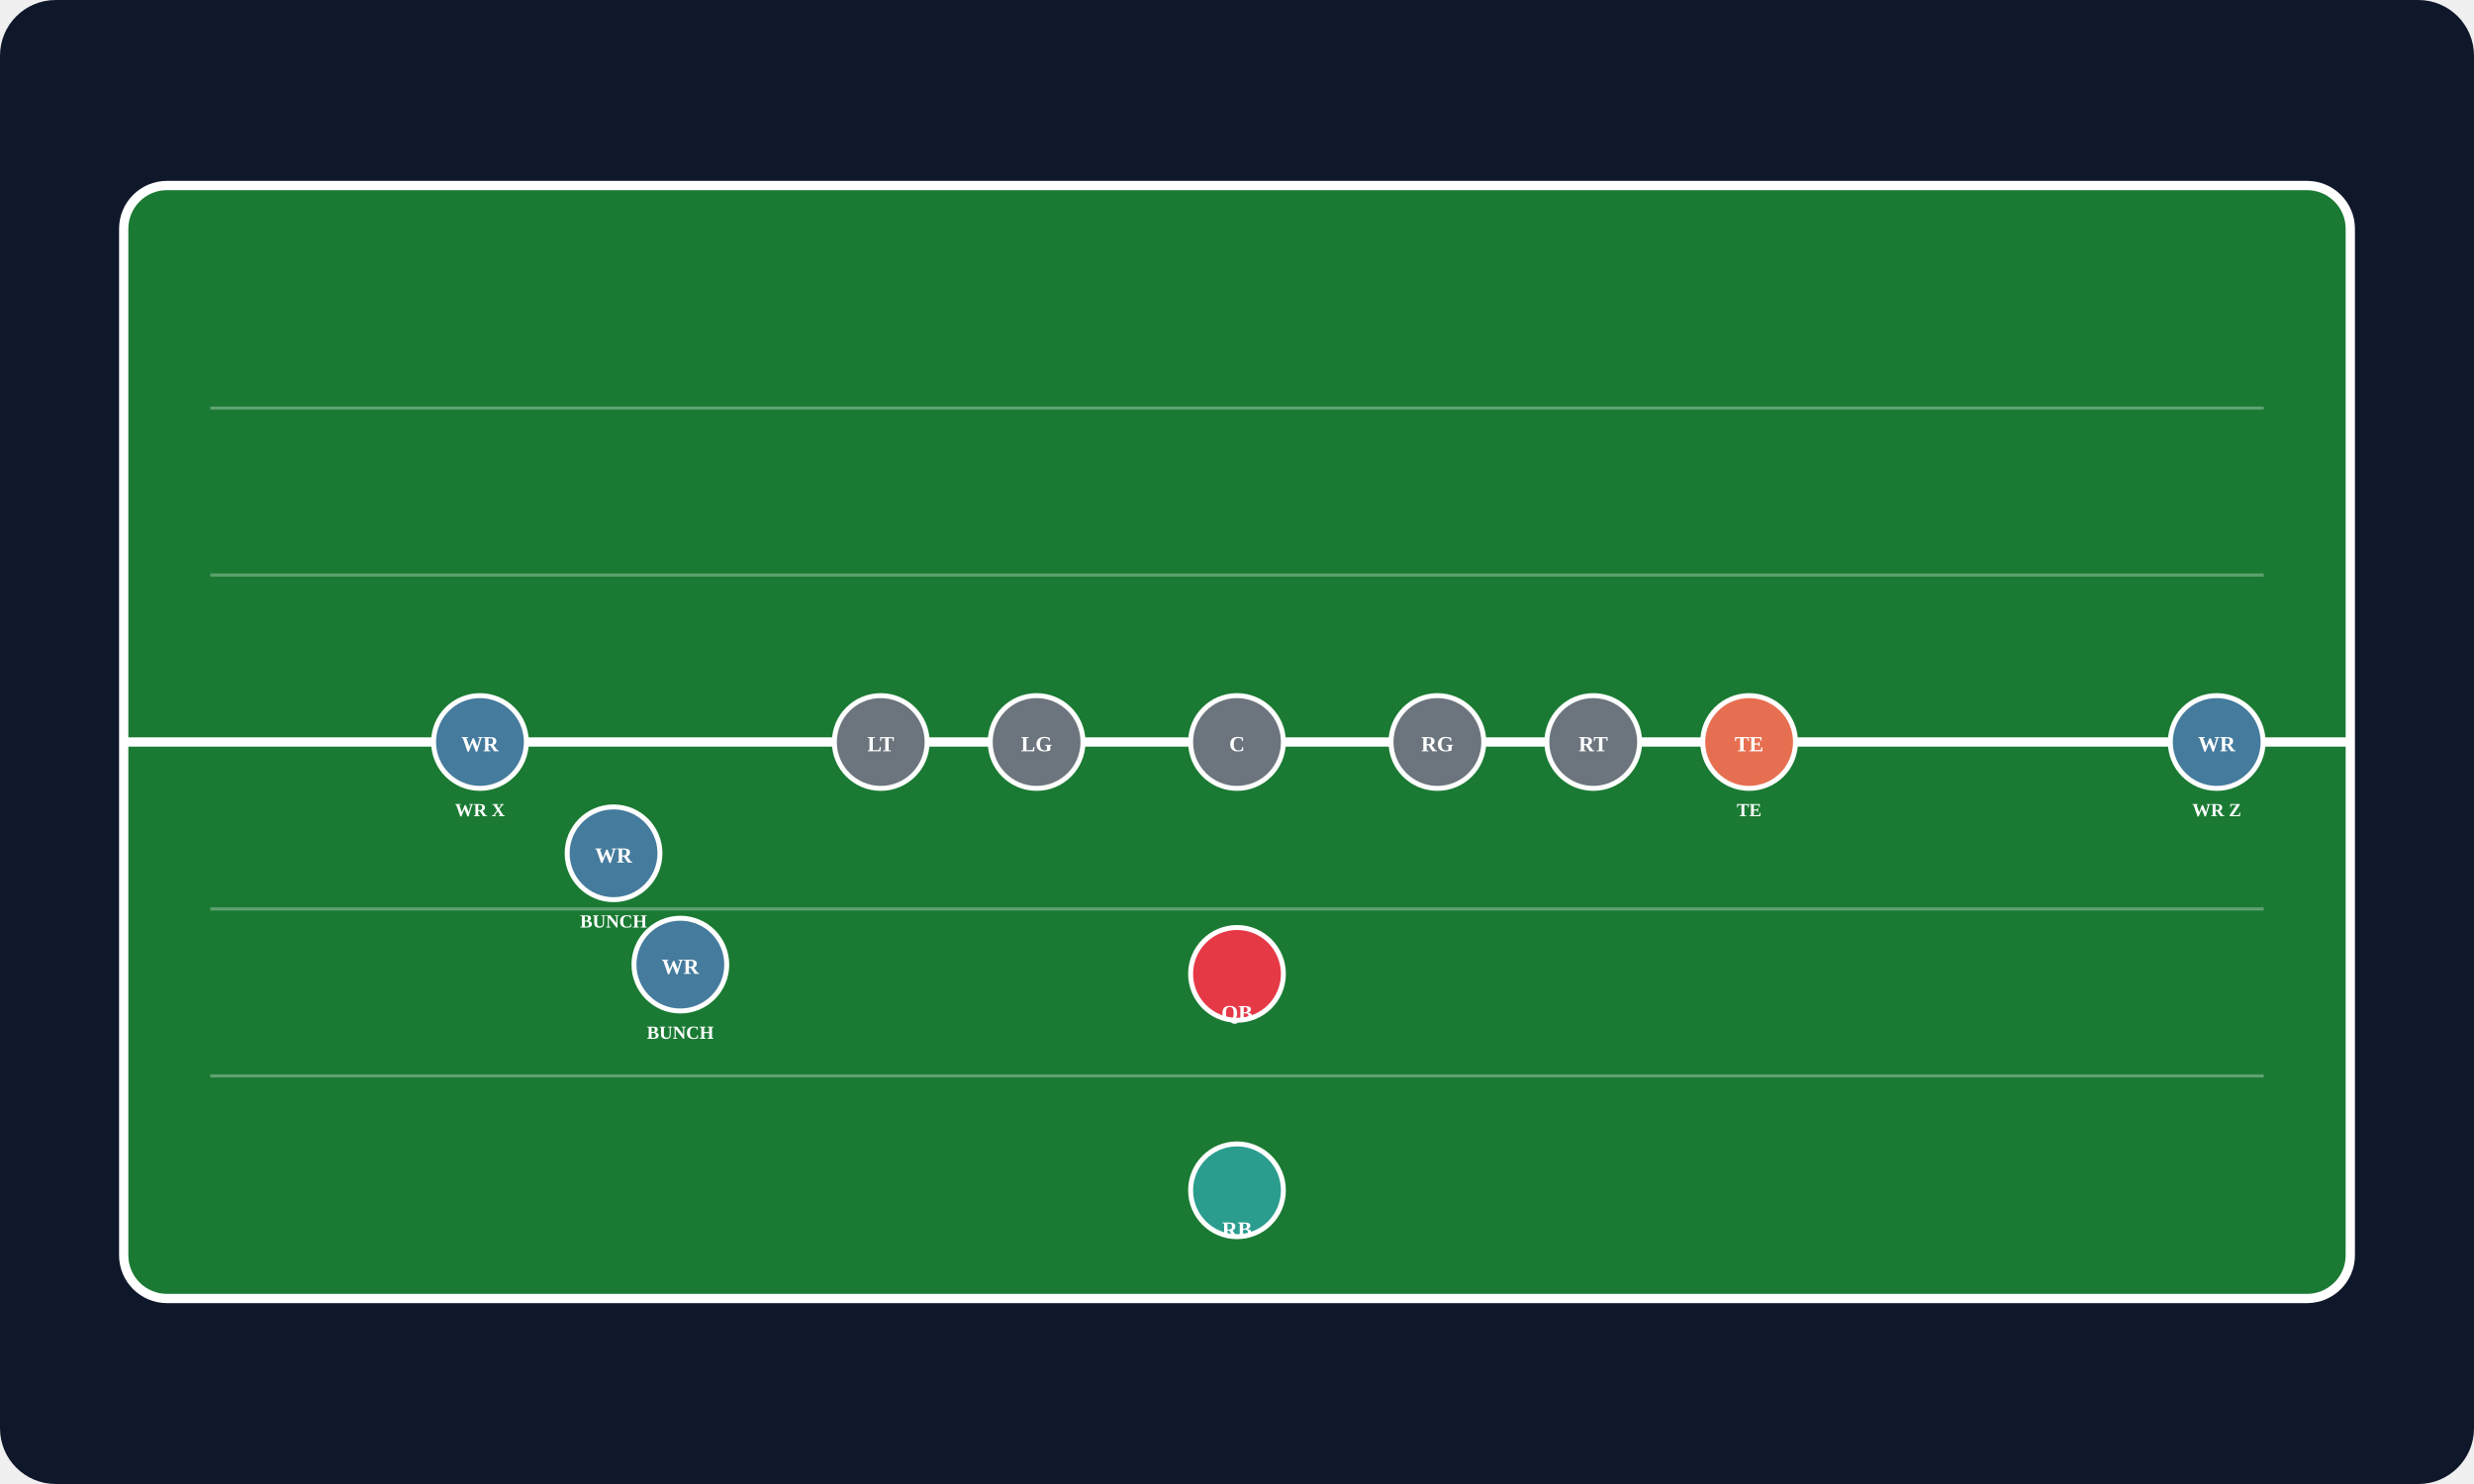
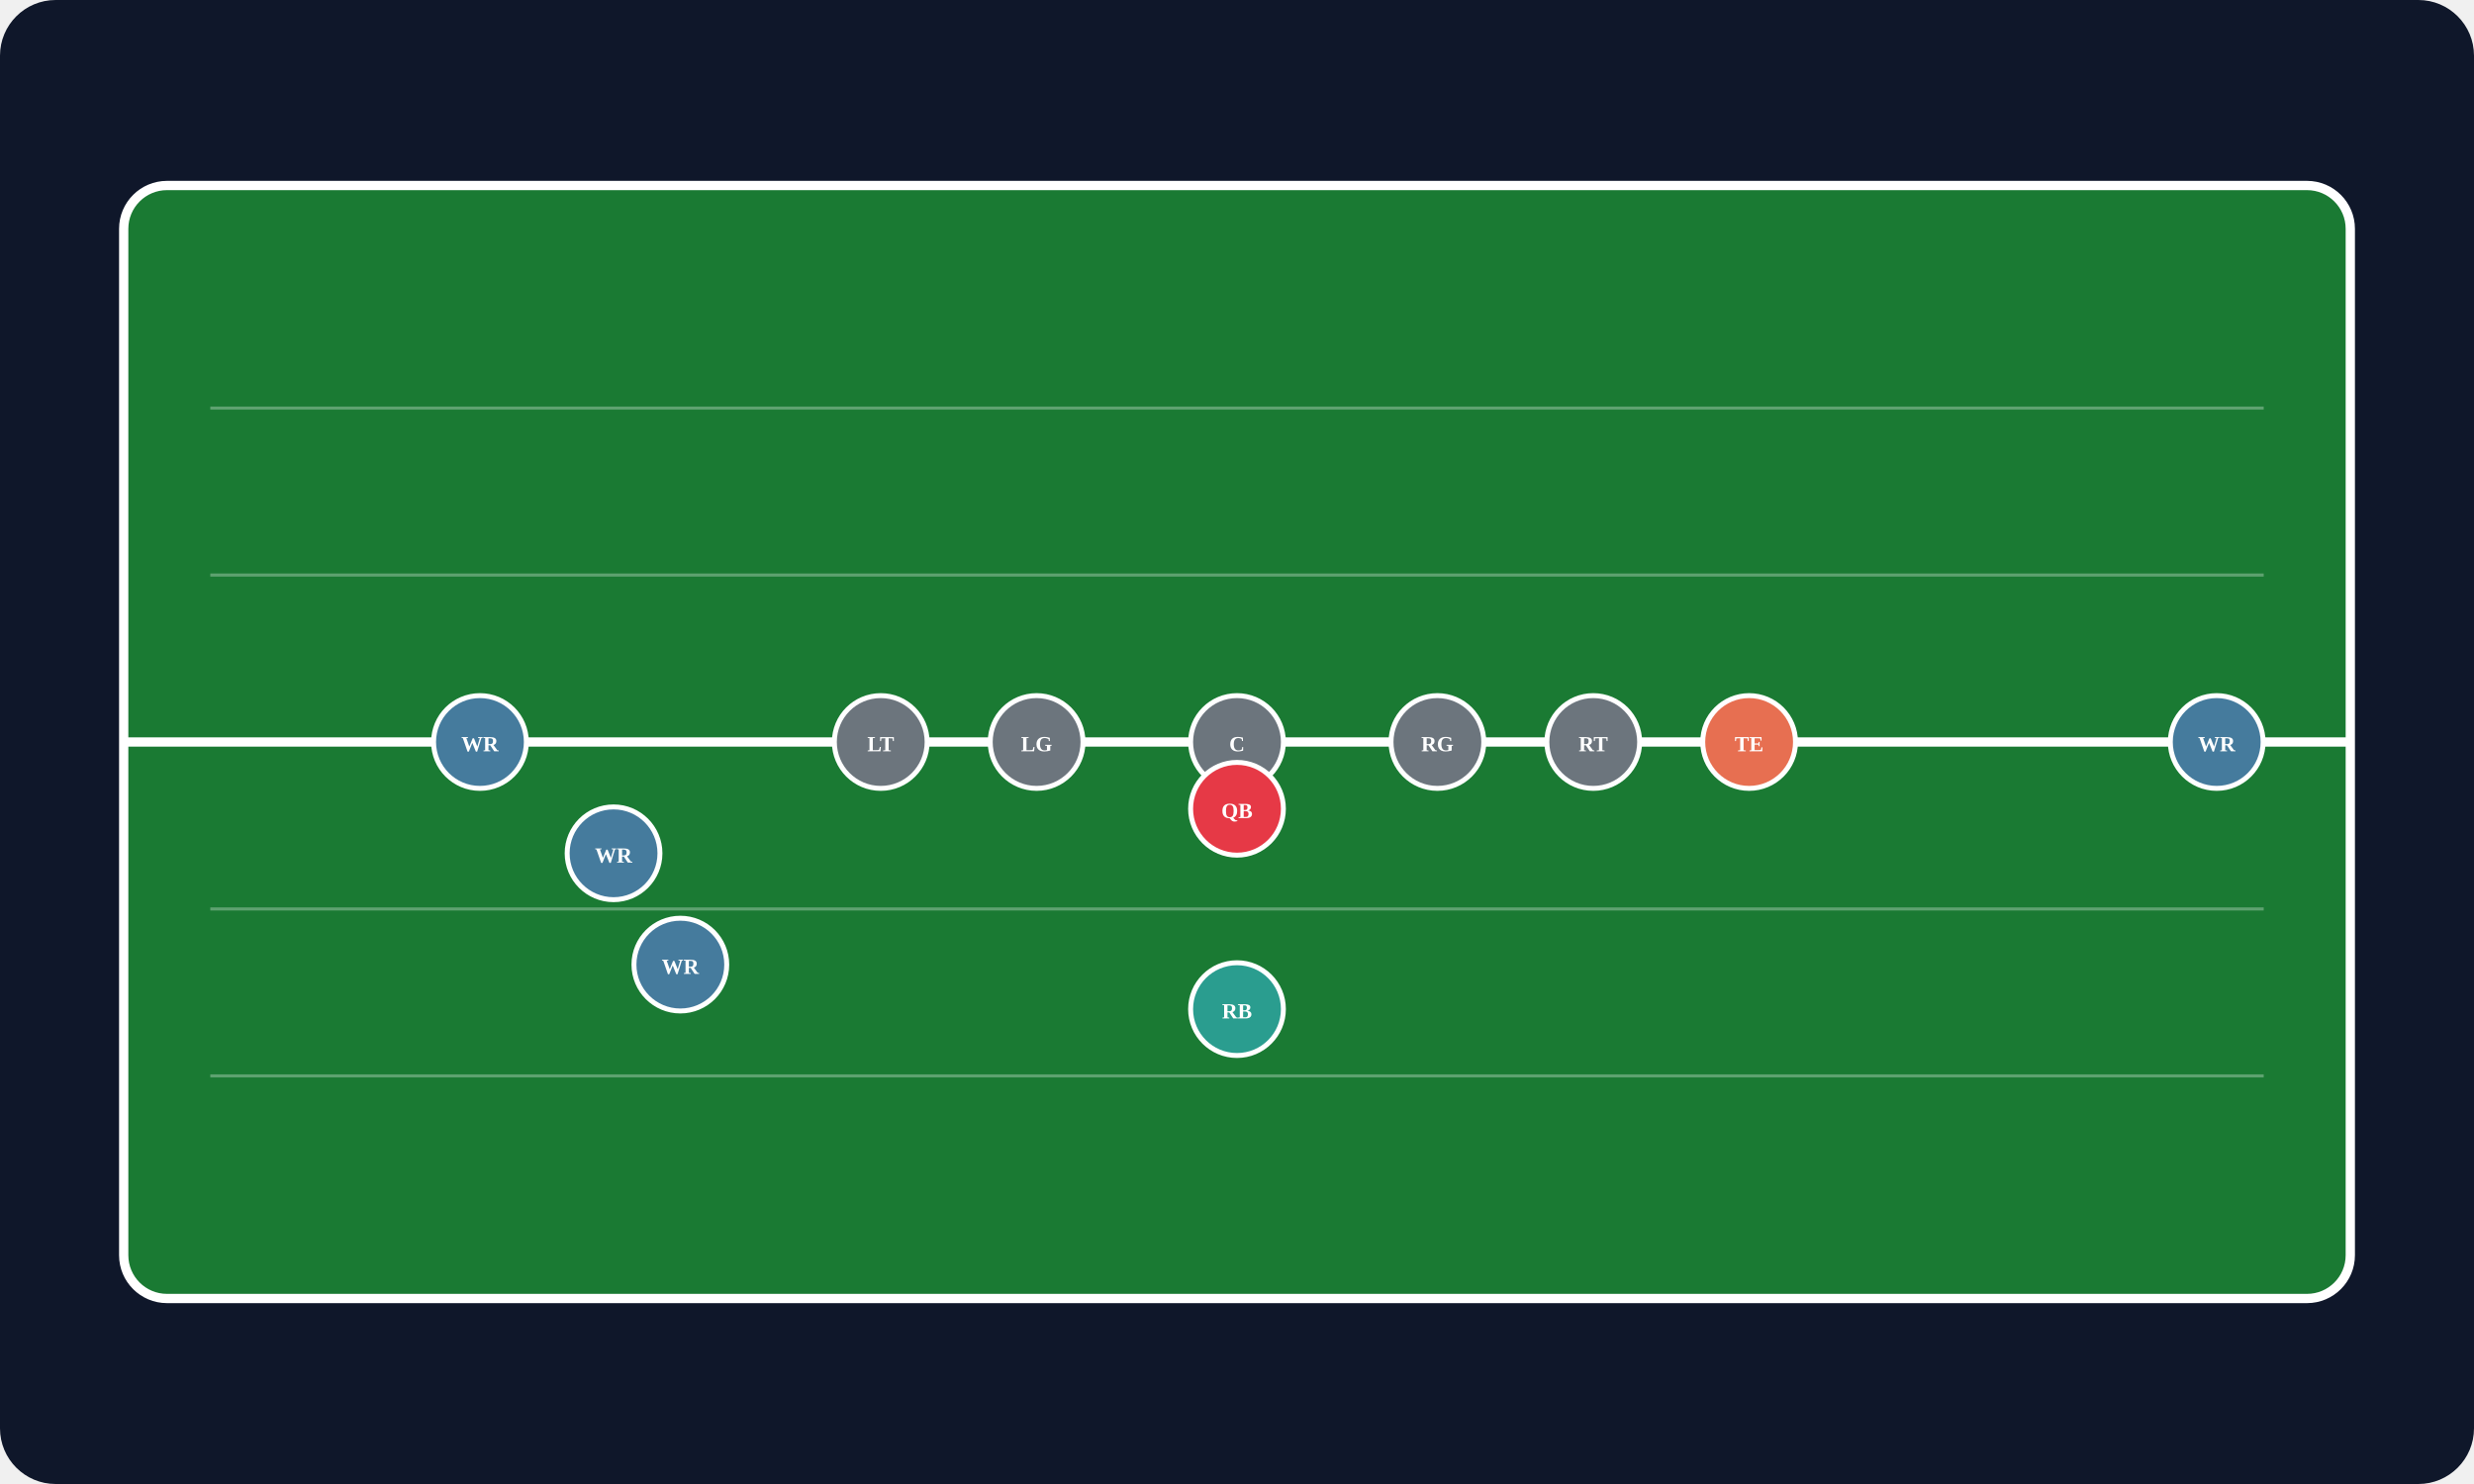
<svg xmlns="http://www.w3.org/2000/svg" width="800" height="480" viewBox="0 0 800 480">
  <rect width="800" height="480" rx="18" fill="#0f172a" />
  <rect x="40" y="60" width="720" height="360" rx="14" fill="#1a7a33" stroke="white" stroke-width="3" />
  <line x1="68" y1="132.0" x2="732" y2="132.0" stroke="white" stroke-opacity="0.3" stroke-width="1" />
  <line x1="68" y1="186.0" x2="732" y2="186.0" stroke="white" stroke-opacity="0.3" stroke-width="1" />
  <line x1="68" y1="294.0" x2="732" y2="294.0" stroke="white" stroke-opacity="0.3" stroke-width="1" />
  <line x1="68" y1="348.0" x2="732" y2="348.0" stroke="white" stroke-opacity="0.3" stroke-width="1" />
  <line x1="40" y1="240" x2="760" y2="240" stroke="white" stroke-width="3" />
  <ellipse cx="400.0" cy="240" rx="8" ry="4.5" fill="#7c3a09" stroke="white" stroke-width="1" />
  <circle cx="284.8" cy="240.0" r="15" fill="#6c757d" stroke="white" stroke-width="1.6" />
  <text x="284.8" y="243.0" text-anchor="middle" font-size="7" font-weight="900" fill="white">LT</text>
  <circle cx="335.2" cy="240.0" r="15" fill="#6c757d" stroke="white" stroke-width="1.6" />
  <text x="335.2" y="243.0" text-anchor="middle" font-size="7" font-weight="900" fill="white">LG</text>
  <circle cx="400.0" cy="240.0" r="15" fill="#6c757d" stroke="white" stroke-width="1.6" />
  <text x="400.0" y="243.0" text-anchor="middle" font-size="7" font-weight="900" fill="white">C</text>
  <circle cx="464.8" cy="240.0" r="15" fill="#6c757d" stroke="white" stroke-width="1.6" />
  <text x="464.8" y="243.0" text-anchor="middle" font-size="7" font-weight="900" fill="white">RG</text>
  <circle cx="515.2" cy="240.0" r="15" fill="#6c757d" stroke="white" stroke-width="1.6" />
  <text x="515.2" y="243.0" text-anchor="middle" font-size="7" font-weight="900" fill="white">RT</text>
  <circle cx="565.6" cy="240.0" r="15" fill="#e76f51" stroke="white" stroke-width="1.6" />
  <text x="565.6" y="243.0" text-anchor="middle" font-size="7" font-weight="900" fill="white">TE</text>
-   <text x="565.6" y="264.0" text-anchor="middle" font-size="6" font-weight="800" fill="white">TE</text>
  <circle cx="716.8" cy="240.0" r="15" fill="#457b9d" stroke="white" stroke-width="1.6" />
  <text x="716.8" y="243.0" text-anchor="middle" font-size="7" font-weight="900" fill="white">WR</text>
-   <text x="716.8" y="264.0" text-anchor="middle" font-size="6" font-weight="800" fill="white">WR Z</text>
  <circle cx="155.2" cy="240.0" r="15" fill="#457b9d" stroke="white" stroke-width="1.6" />
  <text x="155.2" y="243.0" text-anchor="middle" font-size="7" font-weight="900" fill="white">WR</text>
-   <text x="155.2" y="264.0" text-anchor="middle" font-size="6" font-weight="800" fill="white">WR X</text>
  <circle cx="198.4" cy="276.0" r="15" fill="#457b9d" stroke="white" stroke-width="1.6" />
  <text x="198.4" y="279.0" text-anchor="middle" font-size="7" font-weight="900" fill="white">WR</text>
-   <text x="198.4" y="300.0" text-anchor="middle" font-size="6" font-weight="800" fill="white">BUNCH</text>
  <circle cx="220.0" cy="312.0" r="15" fill="#457b9d" stroke="white" stroke-width="1.6" />
  <text x="220.0" y="315.0" text-anchor="middle" font-size="7" font-weight="900" fill="white">WR</text>
-   <text x="220.0" y="336.0" text-anchor="middle" font-size="6" font-weight="800" fill="white">BUNCH</text>
-   <circle cx="400.0" cy="315" r="15" fill="#e63946" stroke="white" stroke-width="1.6" />
-   <text x="400.0" y="330" text-anchor="middle" font-size="7" font-weight="900" fill="white">QB</text>
-   <circle cx="400.0" cy="385" r="15" fill="#2a9d8f" stroke="white" stroke-width="1.6" />
-   <text x="400.0" y="400" text-anchor="middle" font-size="7" font-weight="900" fill="white">RB</text>
+   <circle cx="400.0" cy="261.6" r="15" fill="#e63946" stroke="white" stroke-width="1.6" />
+   <text x="400.0" y="264.6" text-anchor="middle" font-size="7" font-weight="900" fill="white">QB</text>
+   <circle cx="400.0" cy="326.4" r="15" fill="#2a9d8f" stroke="white" stroke-width="1.6" />
+   <text x="400.0" y="329.4" text-anchor="middle" font-size="7" font-weight="900" fill="white">RB</text>
</svg>
